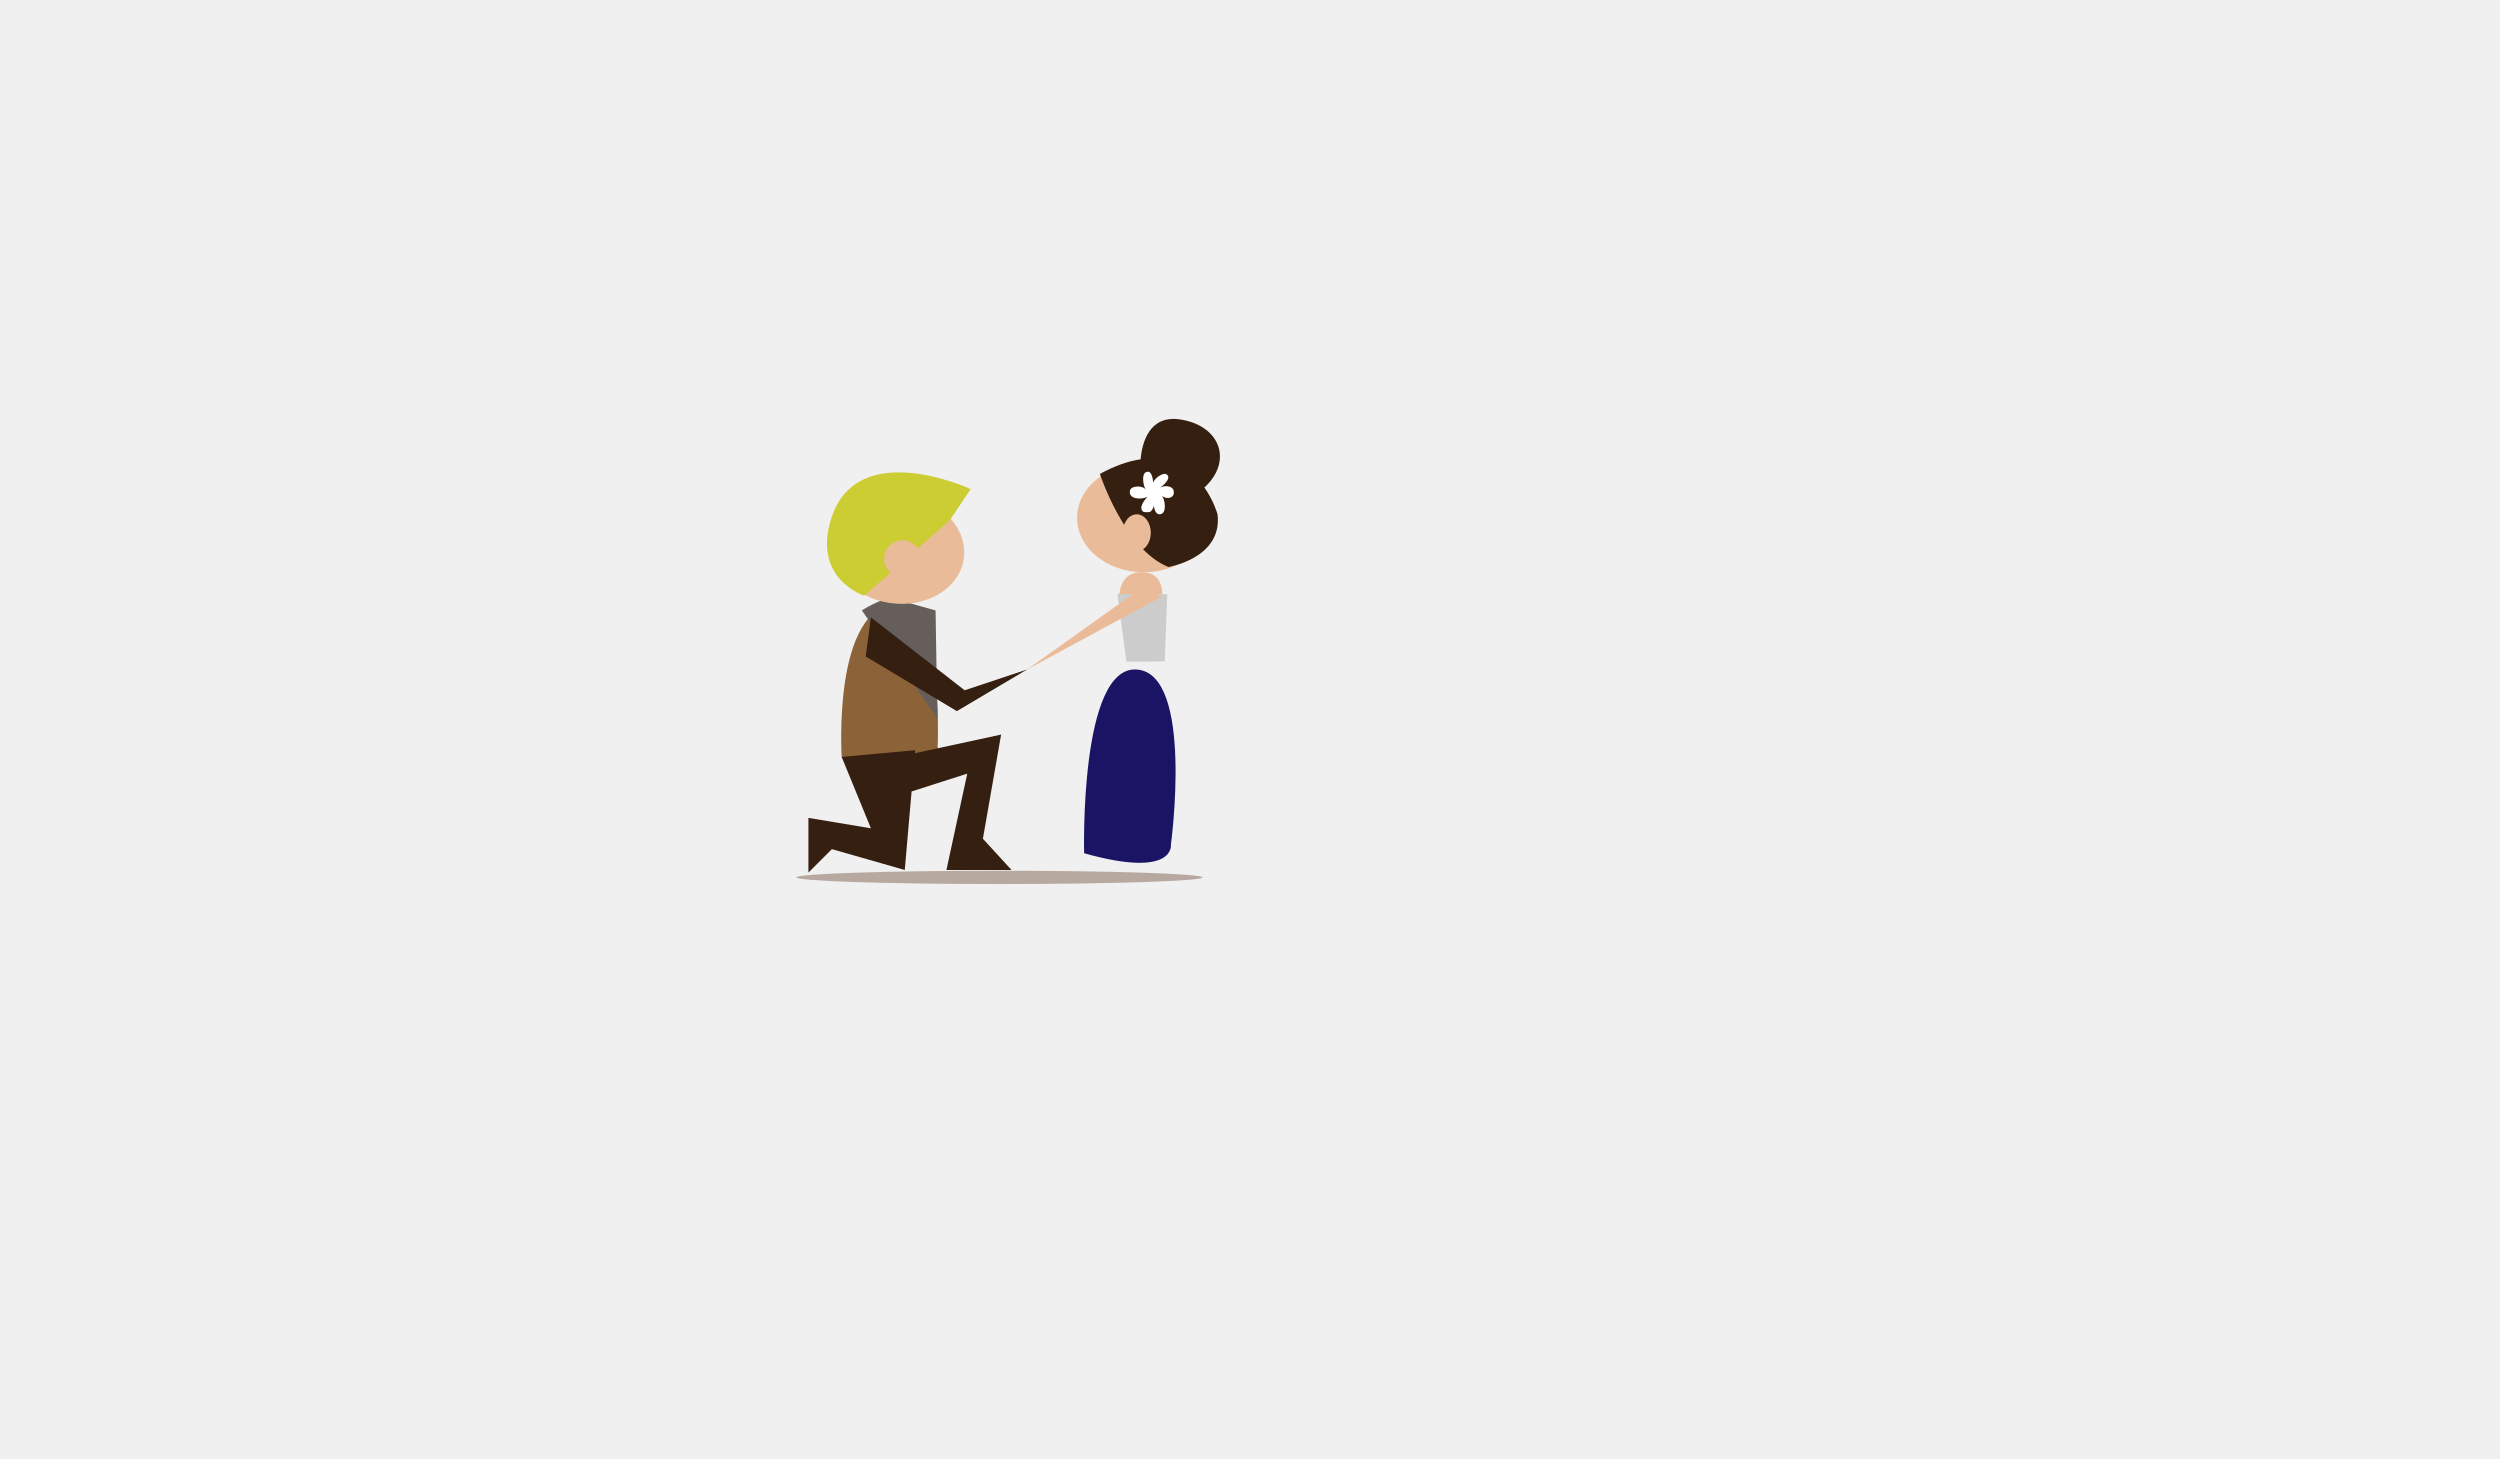
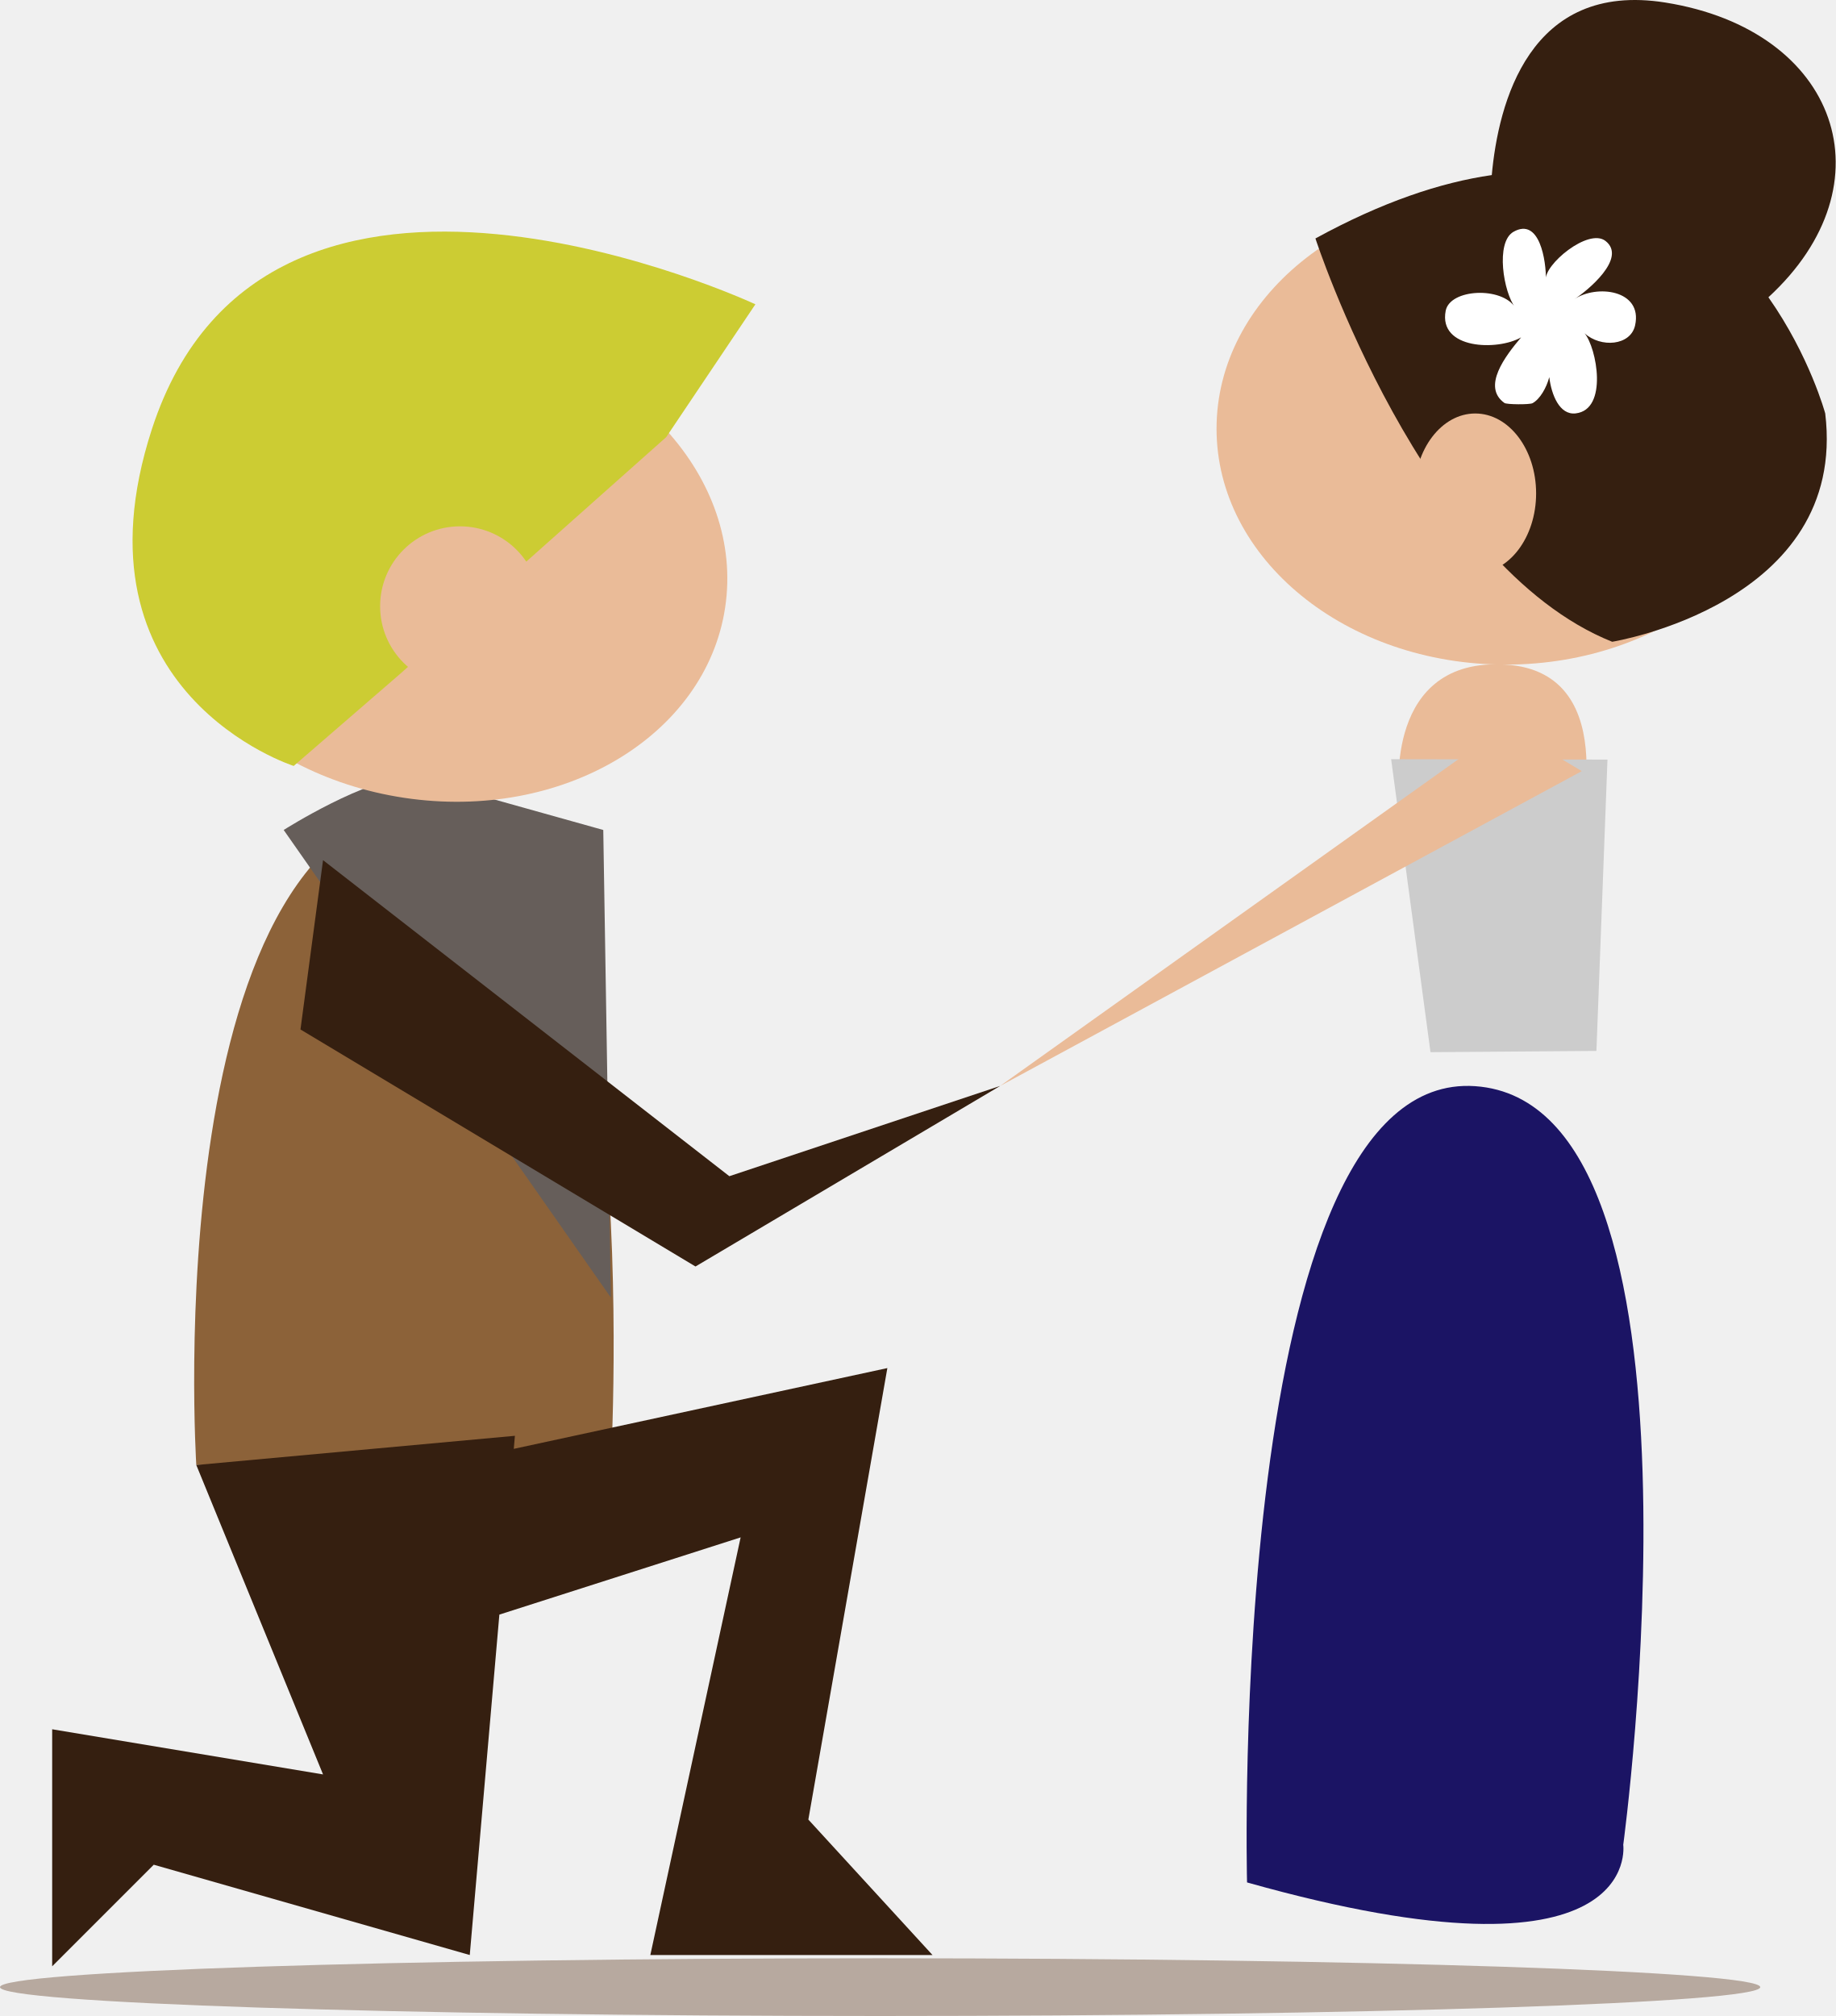
- <svg xmlns="http://www.w3.org/2000/svg" version="1.1" id="Layer_1" x="0px" y="0px" width="960px" height="560px" viewBox="0 0 960 560" enable-background="new 0 0 960 560" xml:space="preserve">
+ <svg xmlns="http://www.w3.org/2000/svg" version="1.1" id="Layer_1" x="0px" y="0px" width="162.651px" height="178.609px" viewBox="305.806 160.866 162.651 178.609" enable-background="new 305.806 160.866 162.651 178.609" xml:space="preserve">
  <g>
    <ellipse fill="#B7A99F" cx="383.789" cy="336.918" rx="77.983" ry="2.557" />
    <path fill="#1B1464" d="M416.299,327.641c0,0-1.848-72.074,20.212-70.545c22.06,1.528,13.121,67.211,13.121,67.211   S451.496,337.552,416.299,327.641z" />
    <ellipse fill="#EABB98" cx="439.216" cy="198.848" rx="25.619" ry="20.9" />
    <path fill="#351F10" d="M462.494,187.203c10.937-10.051,6.209-23.657-9.122-26.11c-12.091-1.935-14.813,8.967-15.388,15.284   c-4.542,0.654-9.723,2.386-15.625,5.615c0,0,9.439,28.991,26.293,35.732c0,0,20.9-3.372,18.877-20.226   C467.53,197.499,466.16,192.418,462.494,187.203z" />
    <path fill="#FFFFFF" d="M445.283,187.387c1.156-0.744,4.72-3.654,2.779-5.172c-1.524-1.192-5.497,2.146-5.282,3.457   c0.028-1.696-0.557-5.583-2.871-4.27c-1.628,0.924-0.884,5.396,0.162,6.726c-1.173-1.896-5.794-1.69-6.172,0.275   c-0.656,3.422,4.61,3.556,6.686,2.35c-1.397,1.649-3.498,4.378-1.477,5.816c0.198,0.14,2.231,0.154,2.484,0.018   c0.653-0.349,1.24-1.361,1.486-2.309c0.191,1.571,0.911,3.375,2.336,3.213c2.903-0.331,1.866-5.822,0.791-7.099   c1.423,1.3,4.083,1.124,4.48-0.713C451.368,186.539,447.252,186.036,445.283,187.387z" />
    <path fill="#EABB98" d="M429.776,231.209c0,0-1.348-12.136,9.439-11.461c10.787,0.674,6.193,15.774,6.193,15.774L429.776,231.209z" />
    <polygon fill="#CCCCCC" points="429.067,228.128 432.553,254.086 447.256,253.973 448.235,228.161  " />
    <polygon fill="#EABB98" points="439.214,225.142 394.429,257.072 445.957,229.186  " />
    <ellipse fill="#EABB98" cx="436.518" cy="204.578" rx="5.394" ry="7.079" />
    <g>
      <path fill="#8C6239" d="M323.199,290.66h36.732c0,0,3.378-59.437-14.832-58.958C319.48,232.376,323.199,290.66,323.199,290.66z" />
      <path fill="#665E5A" d="M342.402,229.68c-4.044,0-11.46,4.719-11.46,4.719l28.99,41.429l-0.674-41.429L342.402,229.68z" />
      <g>
-         <ellipse transform="matrix(0.9889 0.1484 -0.1484 0.9889 35.1226 -48.834)" fill="#EABB98" cx="344.732" cy="210.892" rx="25.619" ry="20.9" />
+         <ellipse transform="matrix(0.1484 -0.9889 0.9889 0.1484 85.0318 520.495)" fill="#EABB98" cx="344.732" cy="210.875" rx="20.899" ry="25.618" />
        <path fill="#CCCC33" d="M331.829,228.725l9.401-8.133l23.605-20.999l7.902-11.767c0,0-43.299-20.251-53.473,11.062     C311.662,222.29,331.829,228.725,331.829,228.725z" />
        <circle fill="#EABB98" cx="346.565" cy="214.576" r="7.079" />
      </g>
      <polygon fill="#351F10" points="388.429,334.072 377.429,322.072 384.429,282.072 351.329,289.229 351.429,288.072     323.199,290.66 334.429,318.072 310.429,314.072 310.429,335.072 319.429,326.072 347.429,334.072 350.052,303.913     371.429,297.072 363.429,334.072   " />
    </g>
    <polygon fill="#351F10" points="332.429,252.072 367.429,273.072 394.429,257.072 370.429,265.072 334.429,237.072  " />
  </g>
</svg>
